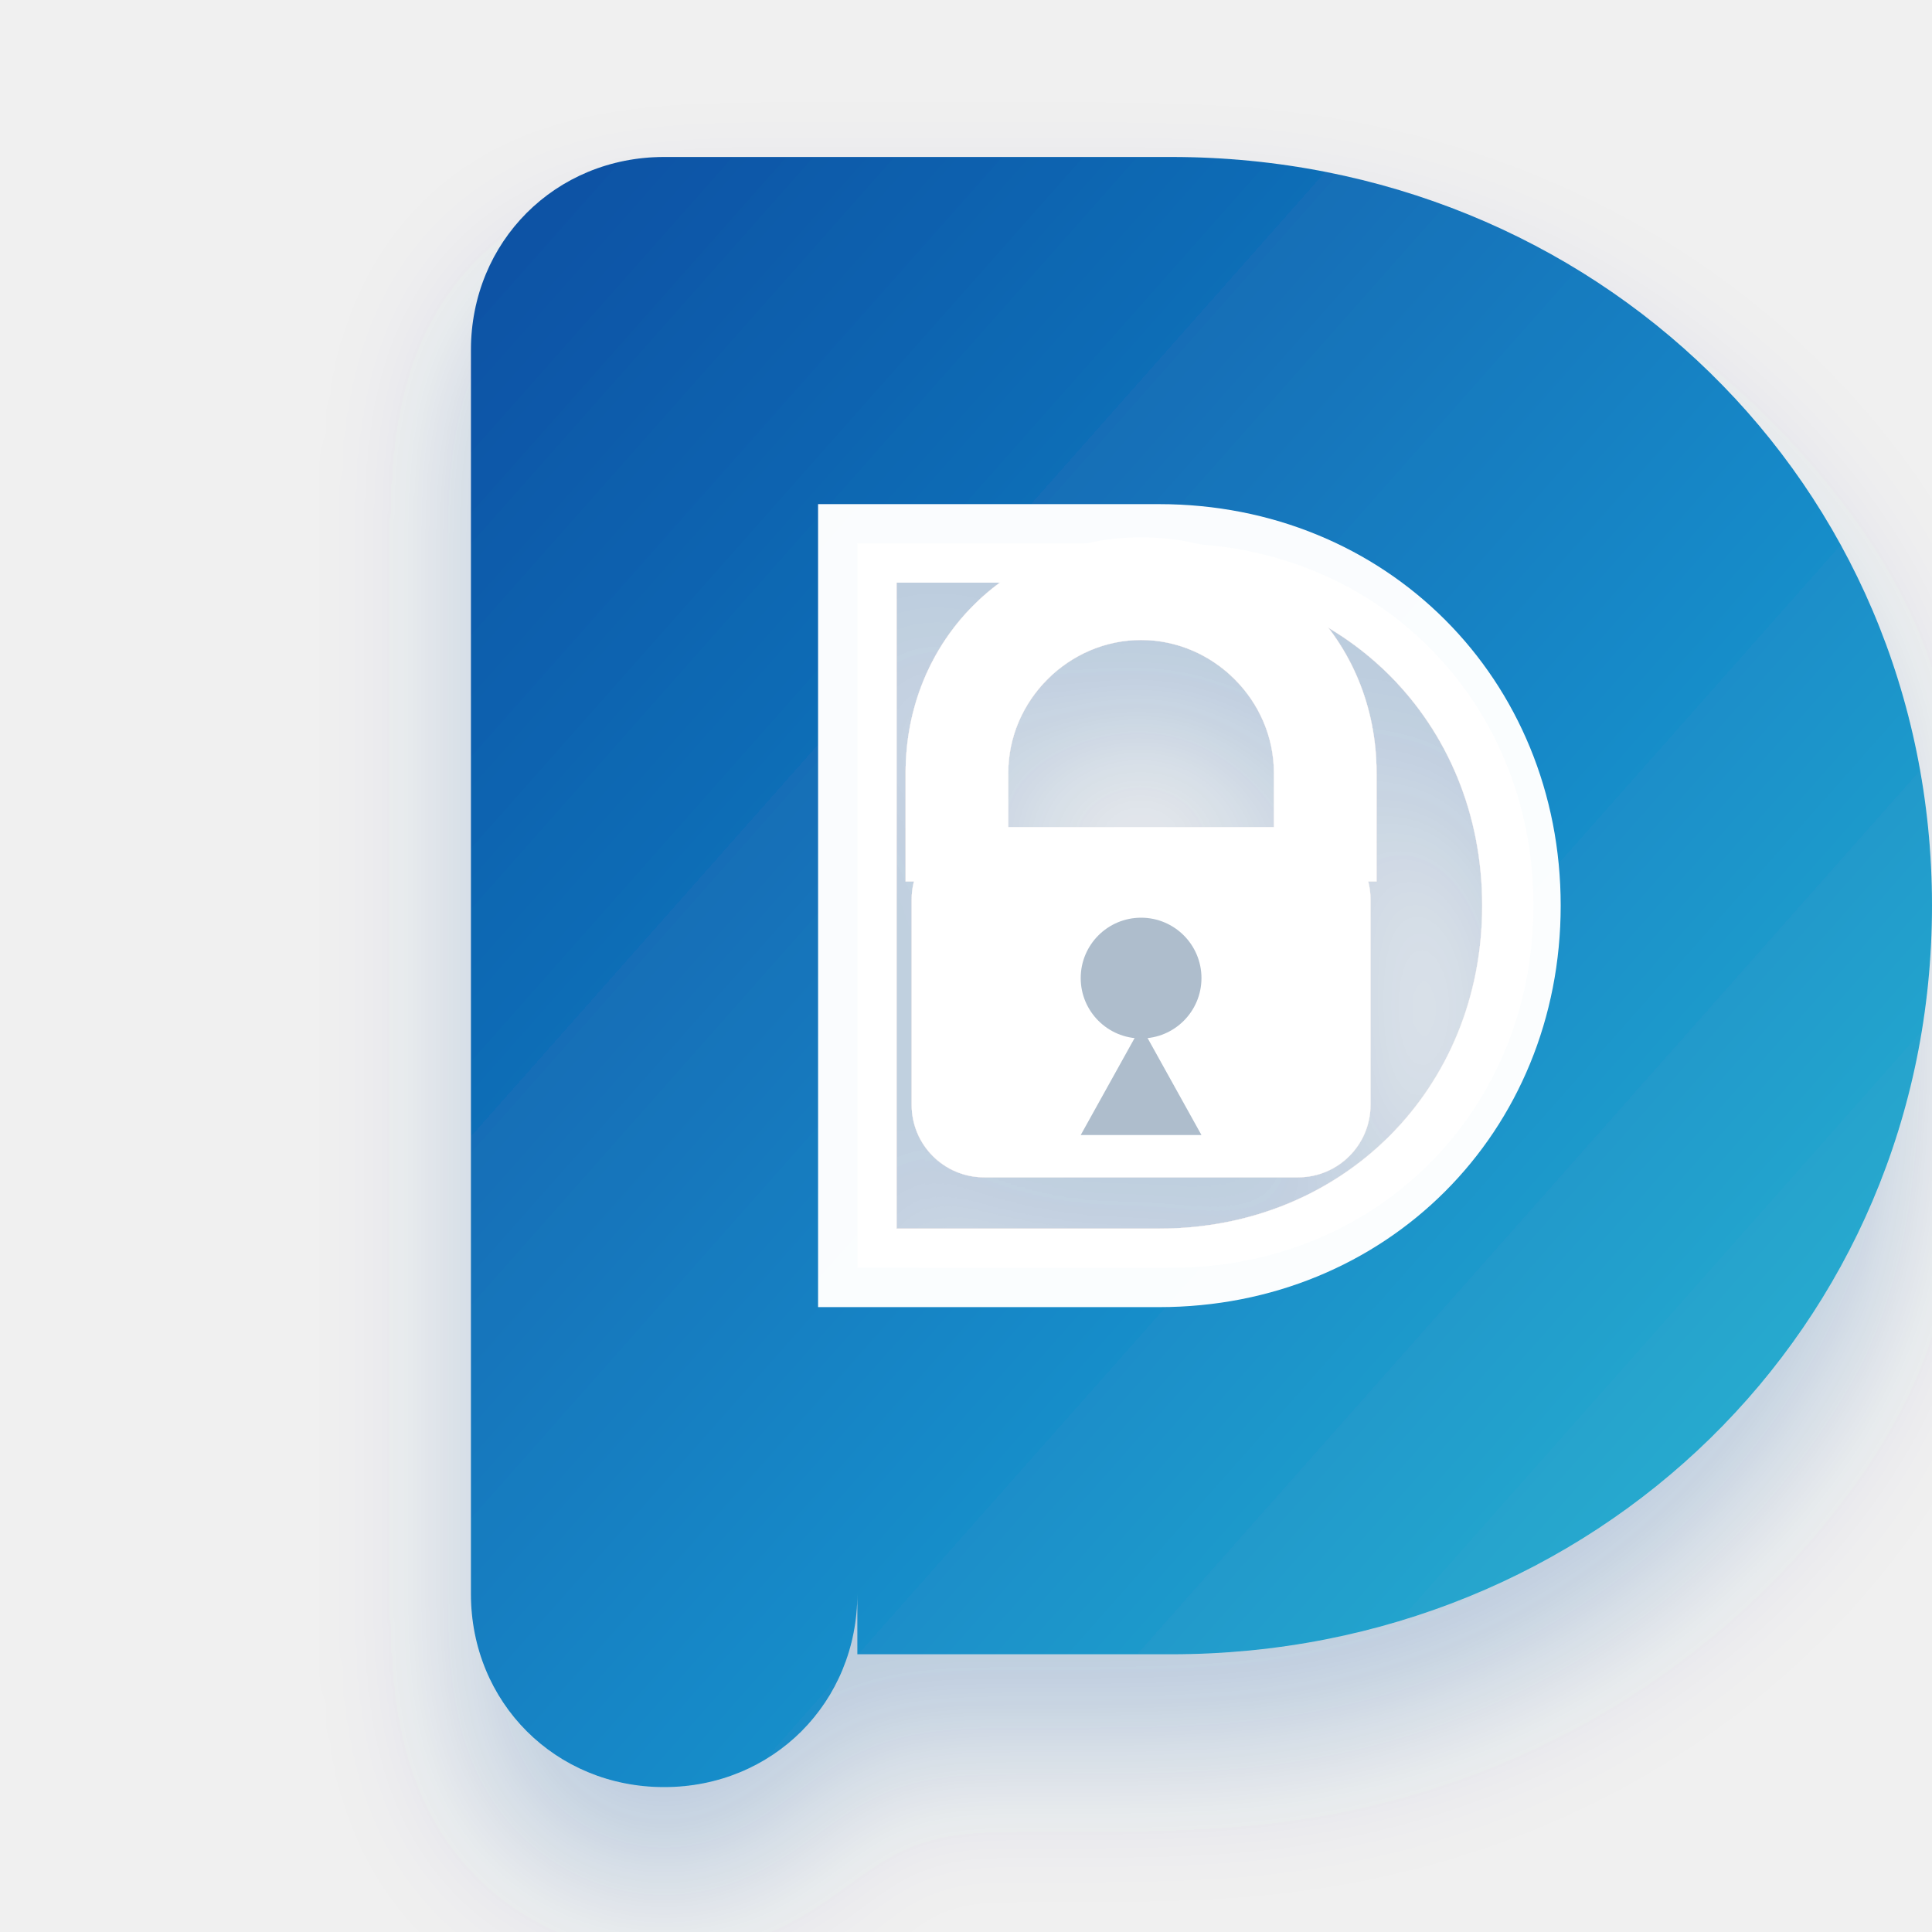
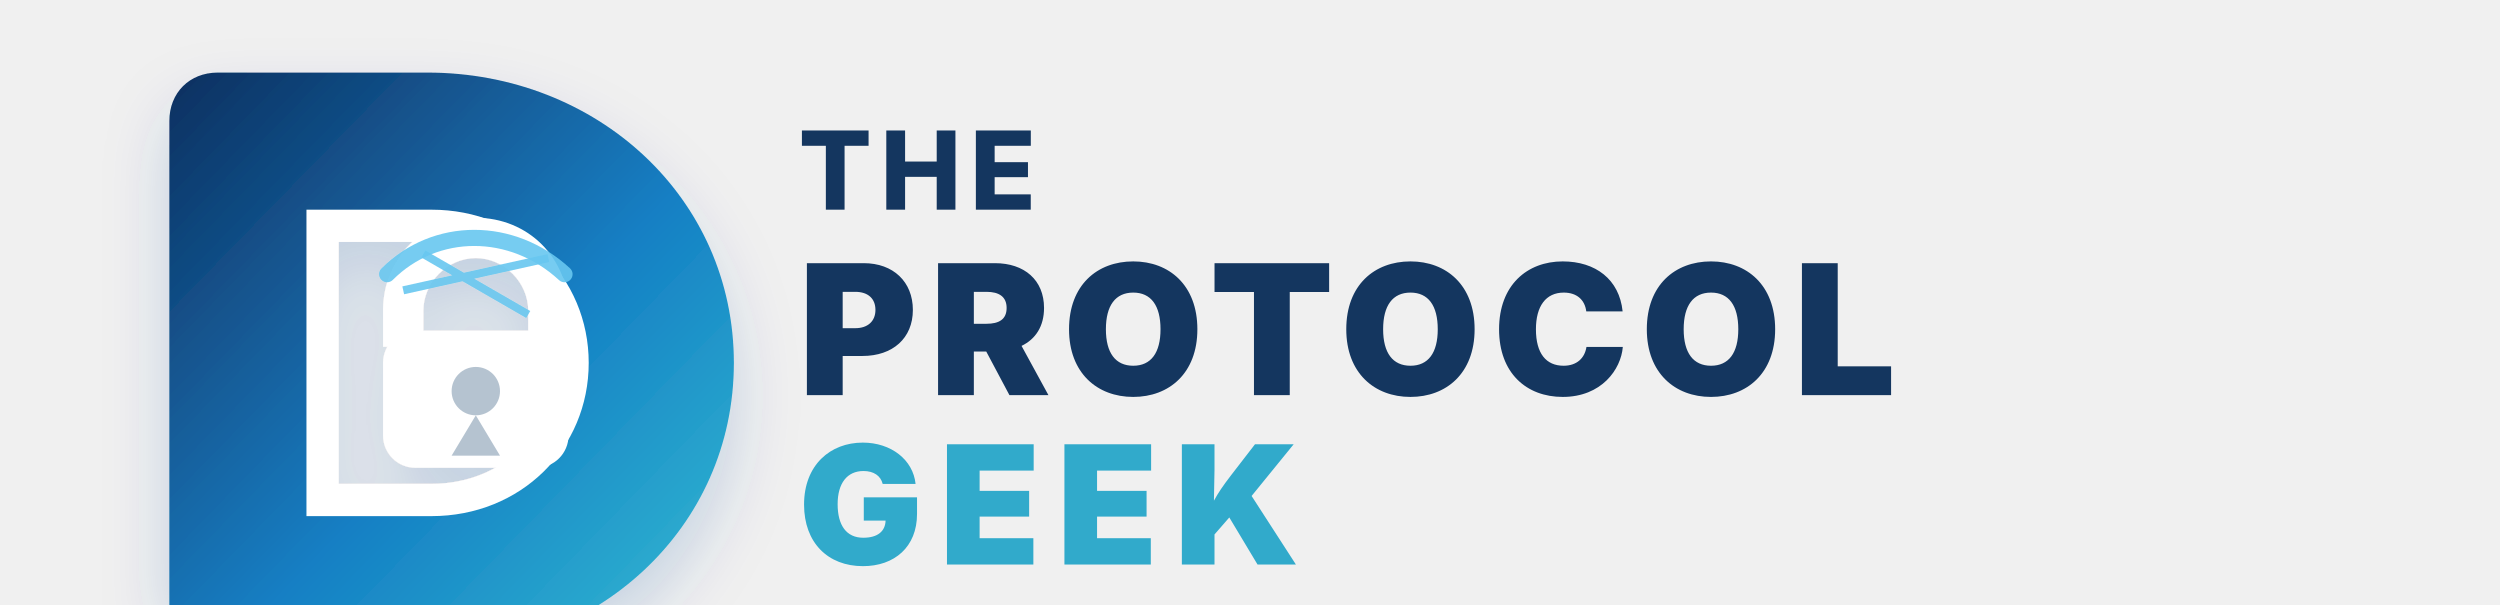
- <svg xmlns="http://www.w3.org/2000/svg" viewBox="0 0 320 320" role="img" aria-label="P lock logo">
+ <svg xmlns="http://www.w3.org/2000/svg" viewBox="0 0 620 150" role="img" aria-label="The Protocol Geek logo">
  <defs>
-     <linearGradient id="g" x1="0" y1="0" x2="1" y2="1">
-       <stop offset="0" stop-color="#0b4ea2" />
-       <stop offset=".55" stop-color="#1789c8" />
-       <stop offset="1" stop-color="#33bfd2" />
+     <linearGradient id="pg" x1="0" y1="0" x2="1" y2="1">
+       <stop offset="0" stop-color="#102f5f" />
+       <stop offset=".55" stop-color="#147fc4" />
+       <stop offset="1" stop-color="#35bed3" />
    </linearGradient>
-     <filter id="s" x="-20%" y="-20%" width="140%" height="140%">
-       <feDropShadow dx="0" dy="16" stdDeviation="12" flood-color="#0b4ea2" flood-opacity=".22" />
+     <filter id="shadow" x="-20%" y="-20%" width="140%" height="140%">
+       <feDropShadow dx="0" dy="8" stdDeviation="8" flood-color="#0b4ea2" flood-opacity=".18" />
    </filter>
  </defs>
-   <rect width="320" height="320" fill="none" />
-   <g filter="url(#s)">
-     <path d="M78 58c0-18 14-32 32-32h84c70 0 126 54 126 124s-56 124-126 124h-52v-64h52c34 0 60-26 60-60s-26-60-60-60h-52v174c0 18-14 32-32 32s-32-14-32-32V58z" fill="url(#g)" />
-     <path d="M142 90h50c34 0 60 26 60 60s-26 60-60 60h-50z" fill="none" stroke="white" stroke-width="13" opacity=".98" />
-     <path d="M150 146v-18c0-22 17-39 39-39s39 17 39 39v18h-17v-18c0-12-10-22-22-22s-22 10-22 22v18z" fill="white" />
-     <rect x="151" y="137" width="76" height="58" rx="12" fill="white" />
-     <circle cx="189" cy="162" r="10" fill="#aebdcc" />
-     <path d="M189 170l-10 18h20z" fill="#aebdcc" />
+   <rect width="620" height="150" fill="none" />
+   <g transform="translate(18 16)" filter="url(#shadow)">
+     <path d="M24 14c0-7 5-12 12-12h52c42 0 76 31 76 72s-34 72-76 72H62v-38h26c19 0 35-15 35-34S107 40 88 40H62v94c0 7-5 12-12 12H36c-7 0-12-5-12-12V14z" fill="url(#pg)" />
+     <path d="M62 40h27c20 0 35 15 35 34s-15 34-35 34H62z" fill="none" stroke="#fff" stroke-width="8" />
+     <path d="M77 70v-9c0-13 10-23 23-23s23 10 23 23v9h-10v-9c0-7-6-13-13-13s-13 6-13 13v9z" fill="#fff" />
+     <rect x="77" y="66" width="46" height="34" rx="8" fill="#fff" />
+     <circle cx="100" cy="81" r="6" fill="#b5c3d0" />
+     <path d="M100 87l-6 10h12z" fill="#b5c3d0" />
+     <path d="M78 52c12-12 31-12 44 0" fill="none" stroke="#67c7f0" stroke-width="4" stroke-linecap="round" opacity=".9" />
+     <path d="M82 56l36-8M87 47l26 15" stroke="#67c7f0" stroke-width="2" opacity=".9" />
+   </g>
+   <g transform="translate(198 30)">
+     <text x="0" y="22" font-family="Montserrat, Inter, Arial, sans-serif" font-size="27" font-weight="800" fill="#14365f" letter-spacing="2">THE</text>
+     <text x="0" y="68" font-family="Montserrat, Inter, Arial, sans-serif" font-size="45" font-weight="900" fill="#14365f" letter-spacing="3">PROTOCOL</text>
+     <text x="0" y="110" font-family="Montserrat, Inter, Arial, sans-serif" font-size="41" font-weight="900" fill="#31aacb" letter-spacing="4">GEEK</text>
+     <line x1="0" y1="124" x2="258" y2="124" stroke="#9aa9b8" stroke-width="2" opacity=".6" />
  </g>
</svg>
